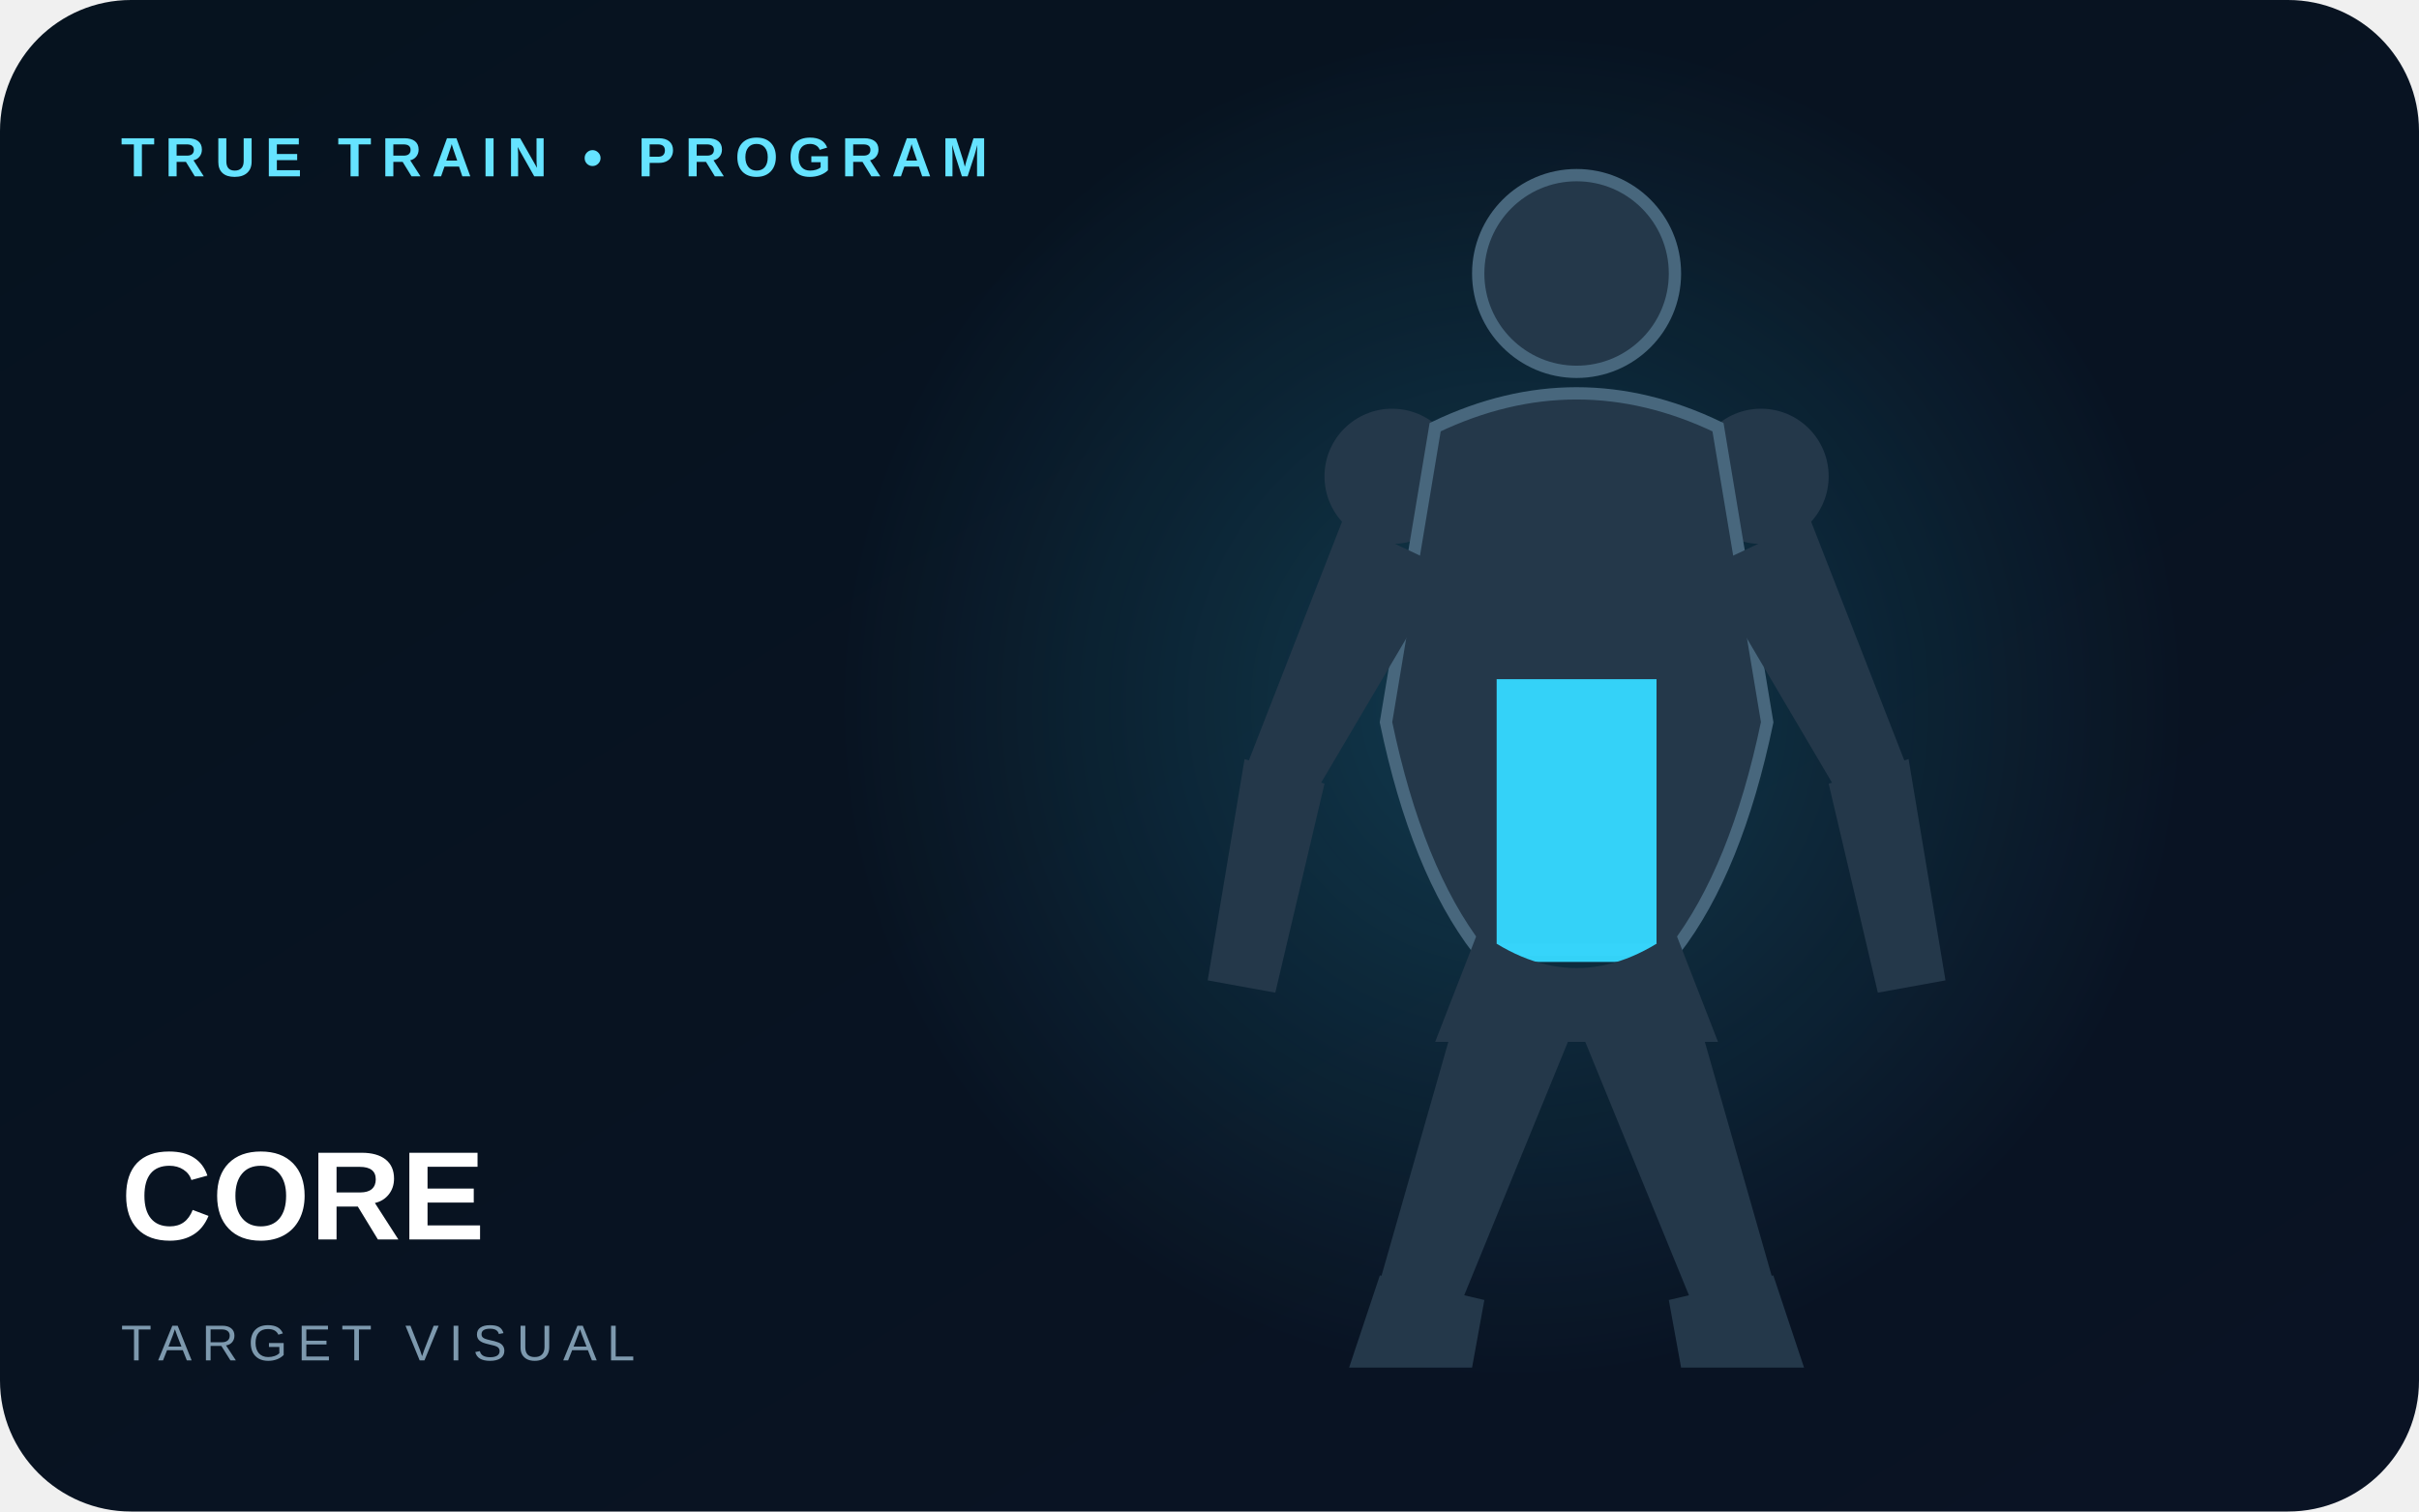
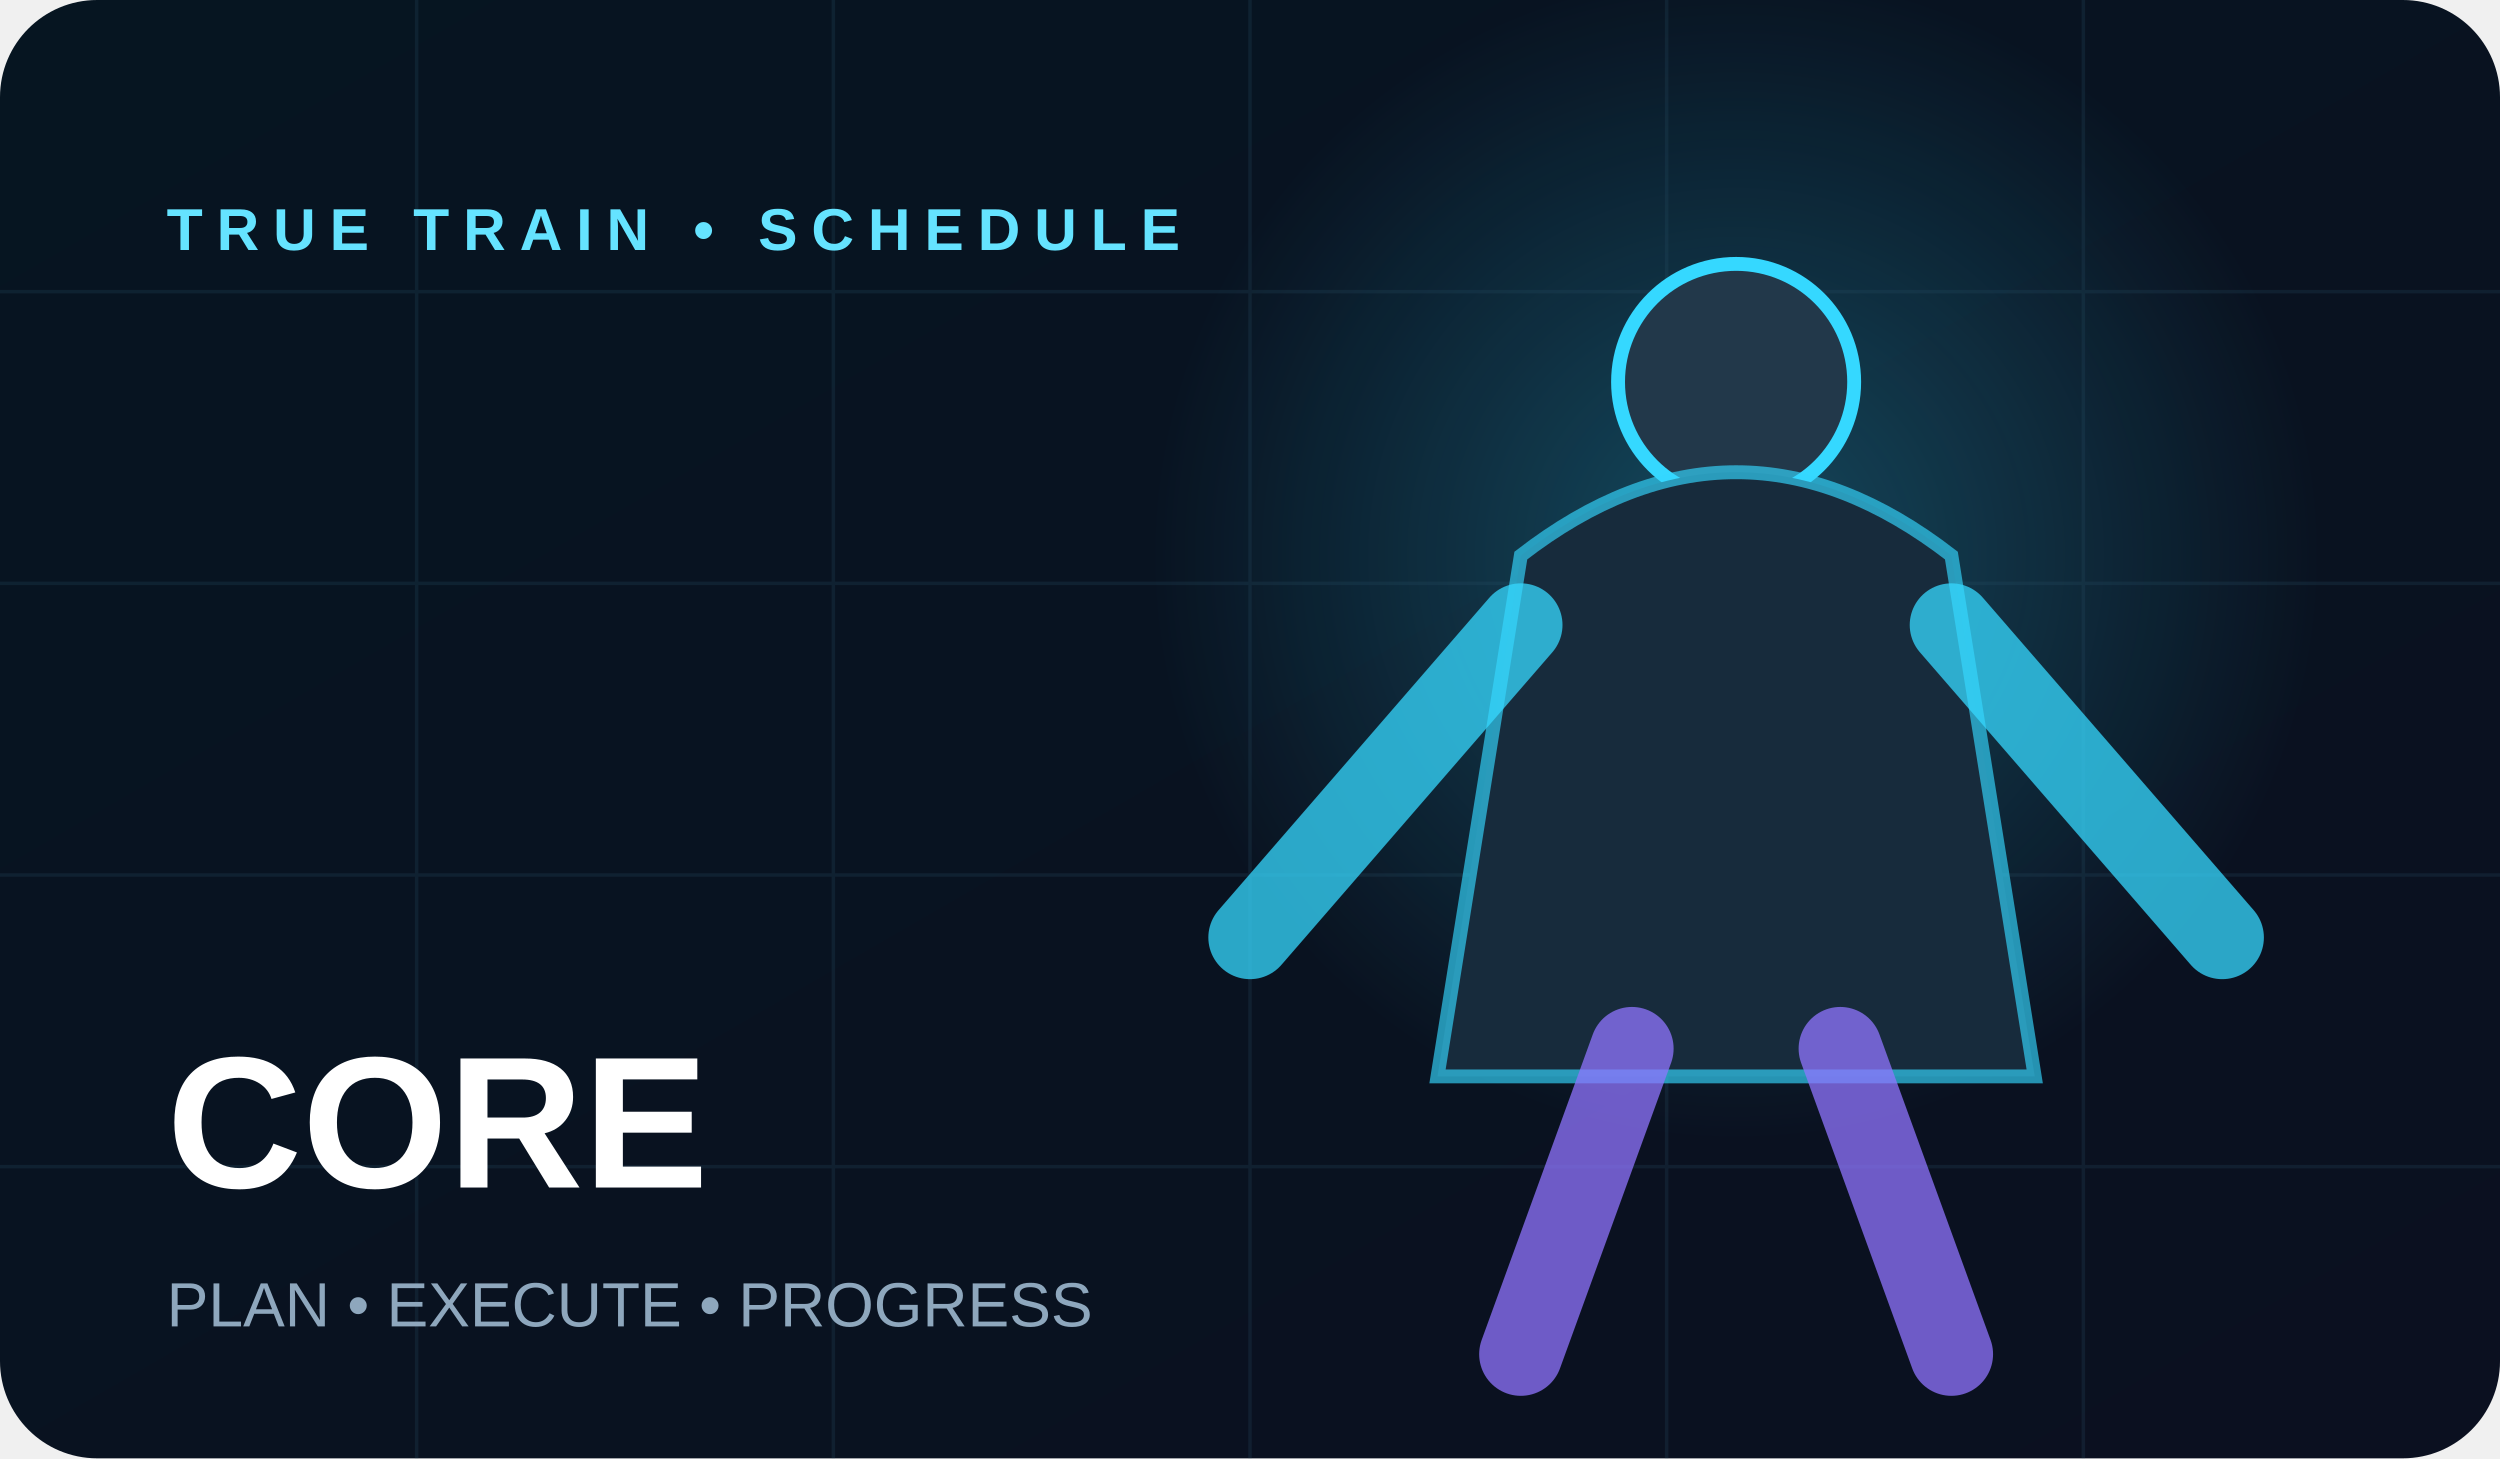
- <svg xmlns="http://www.w3.org/2000/svg" viewBox="0 0 480 300">
+ <svg xmlns="http://www.w3.org/2000/svg" viewBox="0 0 720 420">
  <defs>
-     <linearGradient id="bg" x1="0" y1="0" x2="1" y2="1">
-       <stop stop-color="#06131f" />
-       <stop offset="1" stop-color="#0a1324" />
+     <linearGradient id="g" x1="0" y1="0" x2="1" y2="1">
+       <stop stop-color="#061521" />
+       <stop offset="1" stop-color="#0b1020" />
    </linearGradient>
-     <radialGradient id="h">
-       <stop stop-color="#35D8FF" stop-opacity=".2" />
-       <stop offset="1" stop-color="#35D8FF" stop-opacity="0" />
+     <radialGradient id="r">
+       <stop stop-color="#35d8ff" stop-opacity=".28" />
+       <stop offset="1" stop-color="#35d8ff" stop-opacity="0" />
    </radialGradient>
  </defs>
-   <rect width="480" height="300" rx="26" fill="url(#bg)" />
-   <circle cx="300" cy="140" r="135" fill="url(#h)" />
-   <g transform="translate(225 25) scale(1.22)">
-     <circle cx="72" cy="24" r="16" fill="#24384A" stroke="#48677d" stroke-width="2" />
-     <circle cx="42" cy="57" r="11" fill="#24384A" />
-     <circle cx="102" cy="57" r="11" fill="#24384A" />
-     <path d="M49 49 Q72 38 95 49 L103 97 Q98 121 88 134 H56 Q46 121 41 97Z" fill="#24384A" stroke="#48677d" stroke-width="2" />
-     <path d="M59 90h26v46H59z" rx="8" fill="#35D8FF" opacity=".96" />
-     <path d="M34 64 18 105l10 6 23-39Z" fill="#24384A" />
-     <path d="M110 64 126 105l-10 6-23-39Z" fill="#24384A" />
-     <path d="M18 103 12 139l11 2 8-34Z" fill="#24384A" />
-     <path d="M126 103 132 139l-11 2-8-34Z" fill="#24384A" />
-     <path d="M56 131q16 12 32 0l7 18H49Z" fill="#24384A" />
-     <path d="M52 146 40 188l13 4 18-44Z" fill="#24384A" />
-     <path d="M92 146 104 188l-13 4-18-44Z" fill="#24384A" />
-     <path d="M40 187 35 202h20l2-11Z" fill="#24384A" />
-     <path d="M104 187 109 202H89l-2-11Z" fill="#24384A" />
+   <rect width="720" height="420" rx="28" fill="url(#g)" />
+   <circle cx="500" cy="160" r="170" fill="url(#r)" />
+   <g opacity=".22" stroke="#2a5268">
+     <path d="M0 84h720M0 168h720M0 252h720M0 336h720" />
+     <path d="M120 0v420M240 0v420M360 0v420M480 0v420M600 0v420" />
  </g>
-   <text x="24" y="35" fill="#65E3FF" font-family="Arial" font-size="11" font-weight="800" letter-spacing="2">TRUE TRAIN • PROGRAM</text>
-   <text x="24" y="246" fill="#fff" font-family="Arial" font-size="25" font-weight="800">CORE</text>
-   <text x="24" y="270" fill="#7d99ae" font-family="Arial" font-size="10" letter-spacing="2">TARGET VISUAL</text>
+   <circle cx="500" cy="110" r="34" fill="#22384a" stroke="#35d8ff" stroke-width="4" />
+   <path d="M438 160q62-48 124 0l24 150H414Z" fill="#172b3c" stroke="#35d8ff" stroke-opacity=".65" stroke-width="4" />
+   <path d="M438 180 360 270M562 180 640 270" stroke="#35d8ff" stroke-width="24" stroke-linecap="round" opacity=".75" />
+   <path d="M470 302 438 390M530 302 562 390" stroke="#8f74ff" stroke-width="24" stroke-linecap="round" opacity=".75" />
+   <text x="48" y="72" fill="#65e3ff" font-family="Arial" font-size="17" font-weight="700" letter-spacing="4">TRUE TRAIN • SCHEDULE</text>
+   <text x="48" y="342" fill="#fff" font-family="Arial" font-size="54" font-weight="800">CORE</text>
+   <text x="48" y="382" fill="#8ea7bd" font-family="Arial" font-size="18">PLAN • EXECUTE • PROGRESS</text>
</svg>
